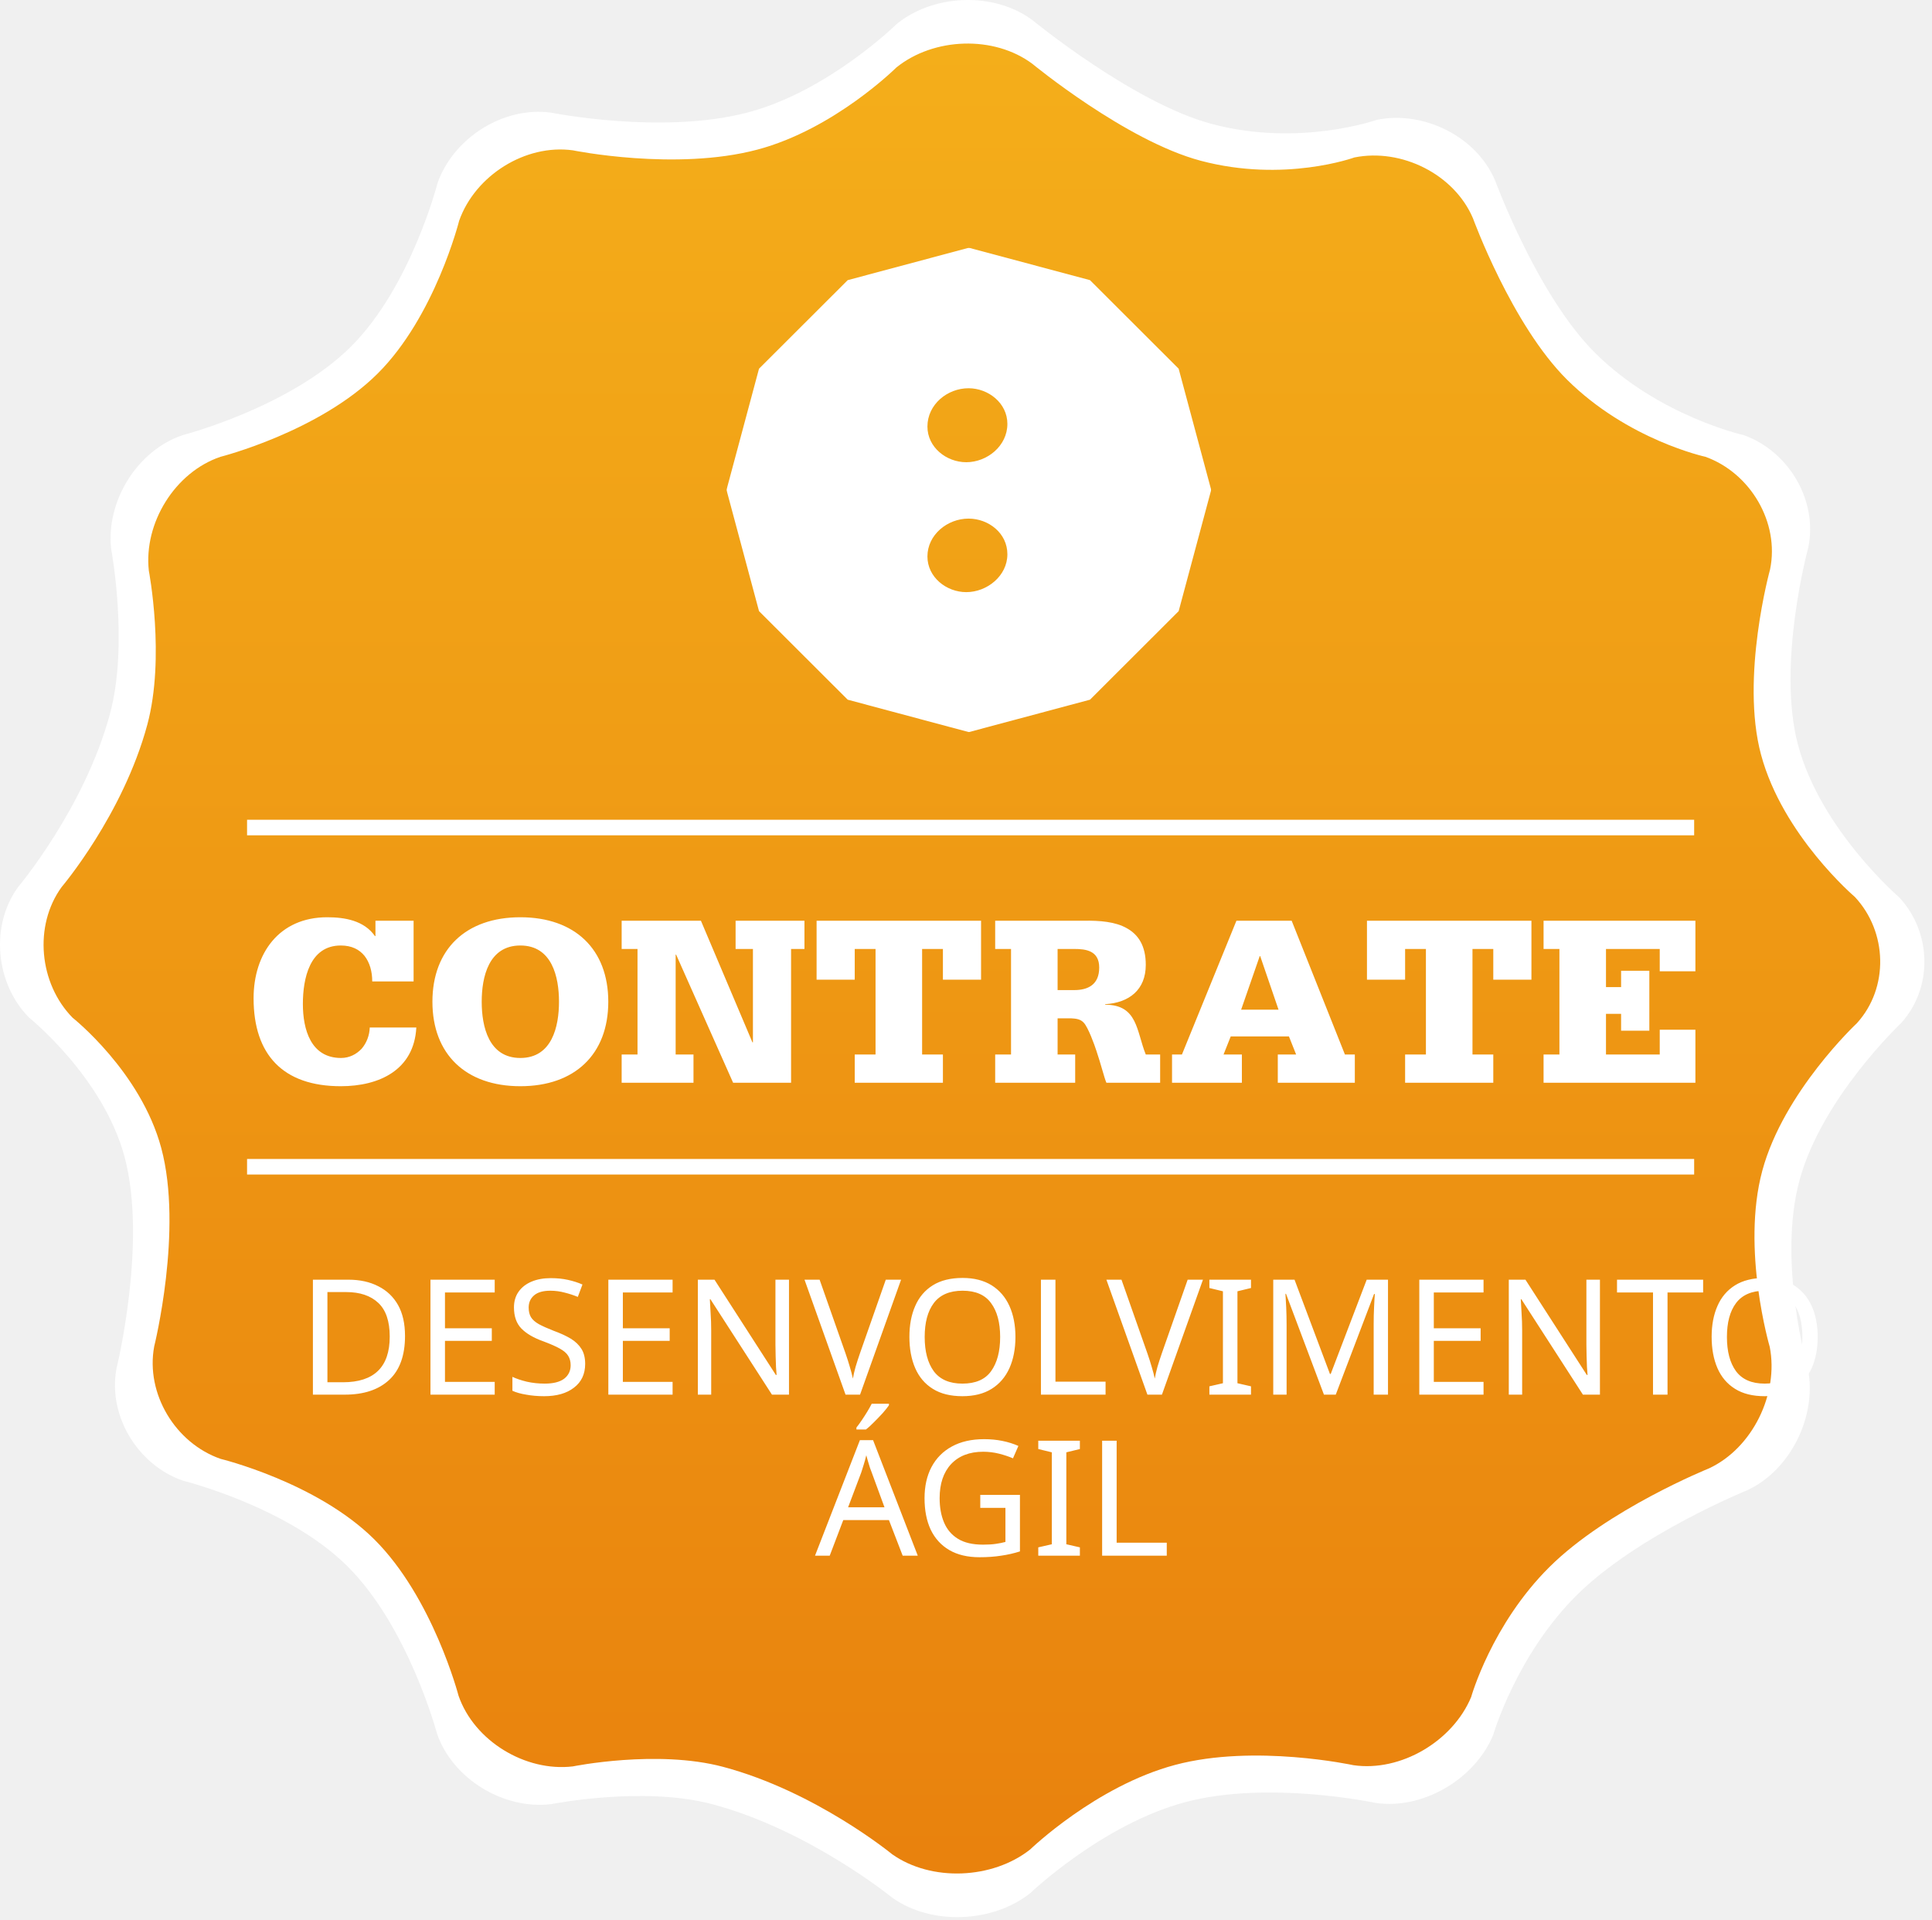
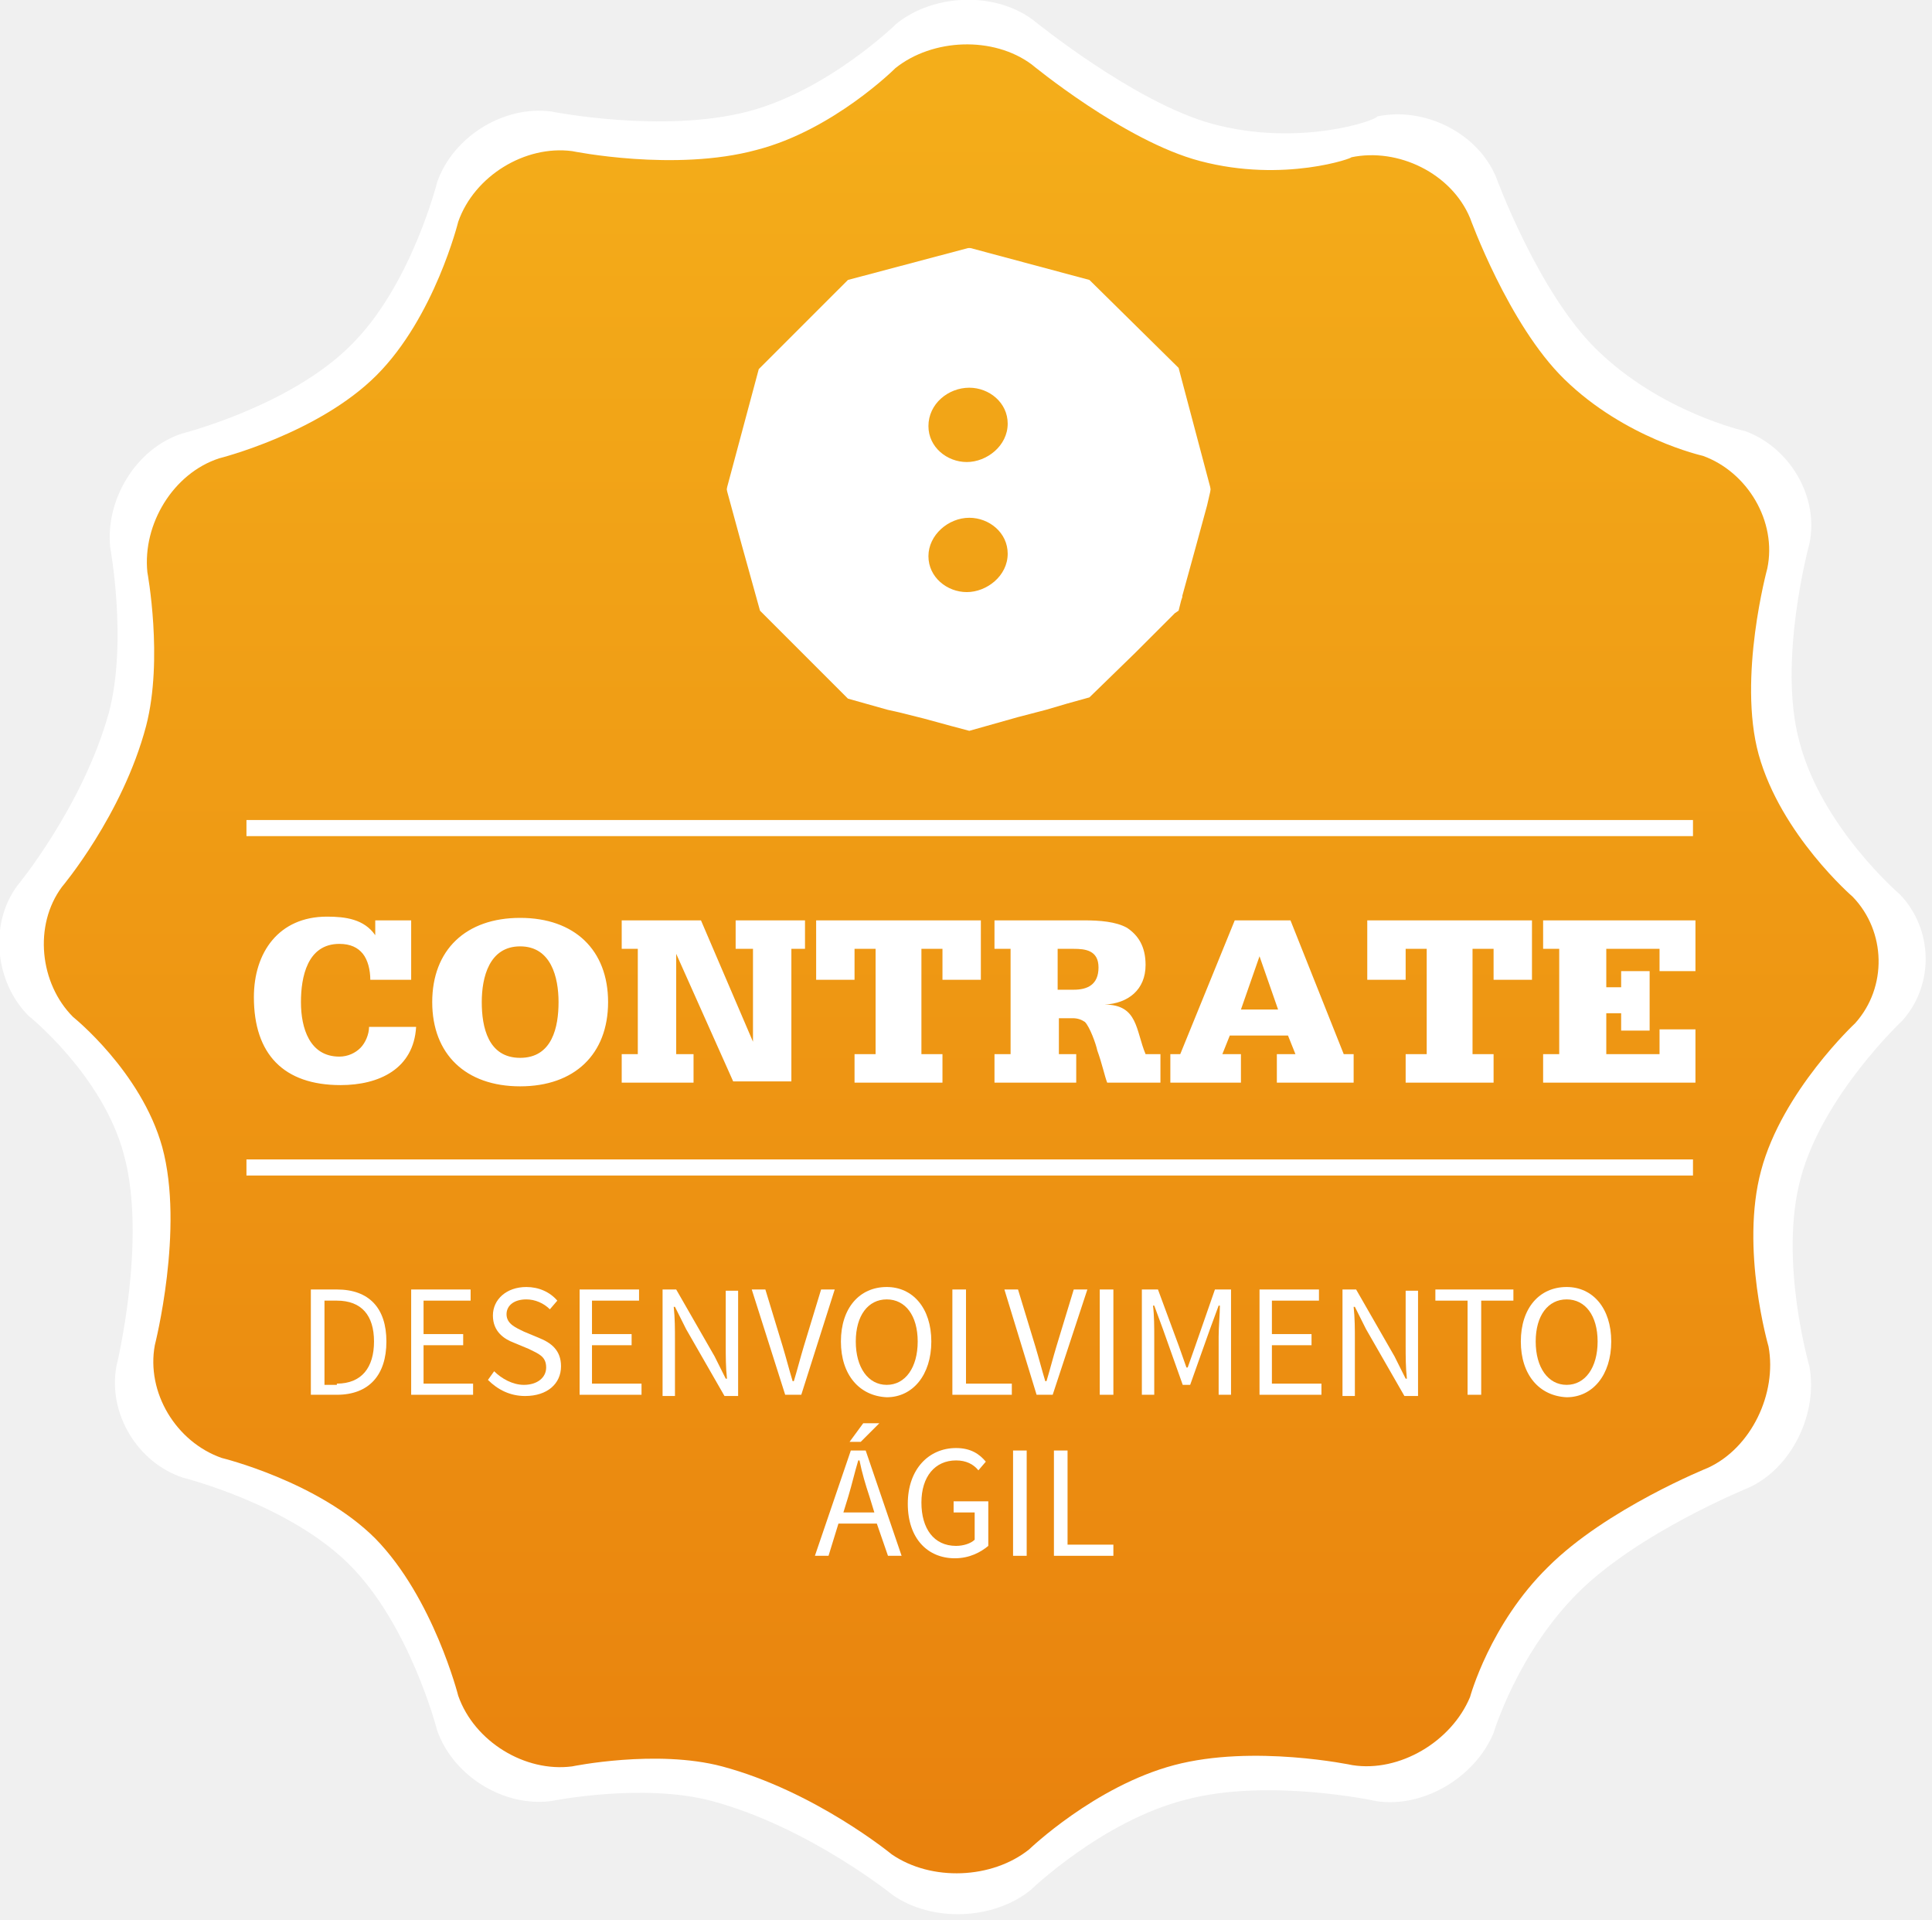
- <svg xmlns="http://www.w3.org/2000/svg" xmlns:xlink="http://www.w3.org/1999/xlink" width="156px" height="155px" viewBox="0 0 156 155" version="1.1">
-   <defs>
-     <linearGradient x1="50%" y1="-16.458%" x2="50%" y2="108.727%" id="linearGradient-1">
-       <stop stop-color="#F6B51C" offset="0%" />
-       <stop stop-color="#E87E0C" offset="100%" />
-     </linearGradient>
-     <polygon id="path-2" points="39.126 39.103 0 39.103 0 1.9434539e-05 39.126 1.9434539e-05" />
-   </defs>
-   <g id="Page-1" stroke="none" stroke-width="1" fill="none" fill-rule="evenodd">
-     <g id="5" transform="translate(-1338, -139)">
-       <g id="pop_up" transform="translate(1338, 139)">
-         <path d="M97.855,10.009 C91.52,8.324 83.379,1.638 83.379,1.638 C80.285,-0.679 75.408,-0.501 72.406,1.935 C72.406,1.935 66.92,7.34 60.417,9.069 C53.515,10.905 44.496,9.094 44.496,9.094 C40.667,8.565 36.618,11.123 35.33,14.778 C35.33,14.778 33.187,23.169 28.316,28.003 C23.372,32.908 14.748,35.13 14.748,35.13 C11.086,36.358 8.547,40.464 8.975,44.307 C8.975,44.307 10.412,51.952 8.876,57.642 C6.821,65.256 1.46,71.613 1.46,71.613 C-0.814,74.735 -0.365,79.405 2.344,82.149 C2.344,82.149 8.322,86.937 10.055,93.383 C11.914,100.3 9.406,110.486 9.406,110.486 C8.696,114.28 11.115,118.278 14.778,119.536 C14.778,119.536 23.189,121.616 28.039,126.429 C33.002,131.353 35.286,139.954 35.286,139.954 C36.542,143.607 40.66,146.11 44.502,145.648 C44.502,145.648 51.935,144.168 57.513,145.652 C65.341,147.734 72.063,153.213 72.063,153.213 C75.219,155.451 80.167,155.235 83.189,152.832 C83.189,152.832 89.013,147.266 95.705,145.486 C102.419,143.701 111.072,145.549 111.072,145.549 C114.896,146.112 119.09,143.629 120.57,140.061 C120.57,140.061 122.424,133.63 127.321,128.77 C132.238,123.892 141.088,120.302 141.088,120.302 C144.594,118.674 146.731,114.295 145.982,110.504 C145.982,110.504 143.505,101.941 145.296,95.307 C147.097,88.635 153.49,82.611 153.49,82.611 C156.098,79.754 155.987,75.245 153.337,72.43 C153.337,72.43 147.027,66.999 145.19,60.169 C143.433,53.637 146.011,44.2 146.011,44.2 C146.796,40.418 144.437,36.423 140.789,35.126 C140.789,35.126 133.941,33.598 128.805,28.501 C124.128,23.859 120.721,14.569 120.721,14.569 C119.214,11.016 114.947,8.903 111.165,9.675 C111.165,9.675 104.925,11.889 97.855,10.009 Z" id="Page-1" fill="#FFFFFF" />
-         <path d="M96.948,12.976 C90.893,11.365 83.362,5.155 83.362,5.155 C80.266,2.84 75.392,3.013 72.374,5.451 C72.374,5.451 67.377,10.425 61.161,12.077 C54.563,13.832 46.25,12.135 46.25,12.135 C42.42,11.611 38.369,14.168 37.075,17.817 C37.075,17.817 35.132,25.556 30.475,30.176 C25.749,34.865 17.804,36.878 17.804,36.878 C14.139,38.113 11.594,42.216 12.017,46.07 C12.017,46.07 13.361,53.069 11.893,58.508 C9.928,65.787 4.975,71.612 4.975,71.612 C2.707,74.735 3.151,79.401 5.861,82.16 C5.861,82.16 11.363,86.511 13.019,92.673 C14.797,99.285 12.45,108.701 12.45,108.701 C11.744,112.505 14.161,116.511 17.818,117.776 C17.818,117.776 25.574,119.661 30.211,124.262 C34.955,128.969 37.025,136.894 37.025,136.894 C38.288,140.549 42.421,143.055 46.254,142.602 C46.254,142.602 53.053,141.219 58.385,142.637 C65.868,144.627 72.036,149.693 72.036,149.693 C75.195,151.927 80.142,151.714 83.183,149.306 C83.183,149.306 88.496,144.18 94.892,142.479 C101.311,140.772 109.279,142.503 109.279,142.503 C113.102,143.061 117.299,140.57 118.788,137.006 C118.788,137.006 120.434,131.145 125.115,126.5 C129.814,121.837 137.992,118.543 137.992,118.543 C141.499,116.911 143.64,112.53 142.9,108.739 C142.9,108.739 140.585,100.853 142.297,94.512 C144.019,88.134 149.932,82.606 149.932,82.606 C152.534,79.748 152.411,75.227 149.767,72.405 C149.767,72.405 143.951,67.452 142.195,60.924 C140.516,54.68 142.925,45.968 142.925,45.968 C143.706,42.183 141.338,38.18 137.702,36.876 C137.702,36.876 131.443,35.525 126.533,30.653 C122.062,26.215 118.935,17.622 118.935,17.622 C117.423,14.067 113.164,11.947 109.362,12.711 C109.362,12.711 103.706,14.773 96.948,12.976 Z" id="Page-1" fill="url(#linearGradient-1)" />
-         <g id="Group-3" transform="translate(19, 20)">
-           <g id="Page-1" transform="translate(39.66667, 0)">
-             <mask id="mask-3" fill="white">
-               <use xlink:href="#path-2" />
-             </mask>
-             <g id="Clip-2" />
-             <path d="M19.356,17.315 C17.751,17.315 16.219,16.113 16.219,14.438 C16.219,12.654 17.824,11.343 19.538,11.343 C21.143,11.343 22.675,12.545 22.675,14.22 C22.675,16.004 21.034,17.315 19.356,17.315 L19.356,17.315 Z M19.356,27.803 C17.751,27.803 16.219,26.6 16.219,24.925 C16.219,23.178 17.824,21.867 19.538,21.867 C21.143,21.867 22.675,23.032 22.675,24.744 C22.675,26.491 21.034,27.803 19.356,27.803 L19.356,27.803 Z M39.126,19.53 L36.504,9.765 L29.344,2.616 L19.563,1.9434539e-05 L9.782,2.616 L2.62,9.765 L-1.946677e-05,19.53 L0.006,19.551 L-1.946677e-05,19.572 L1.17,23.932 L1.648,25.715 L2.621,29.339 L3.525,30.24 L3.894,30.609 L6.943,33.653 L9.781,36.486 L13.006,37.349 L13.863,37.578 L15.853,38.111 L15.864,38.114 L18.092,38.71 L18.105,38.713 L19.563,39.103 L23.509,38.048 L23.538,38.04 L25.826,37.428 L25.865,37.418 L27.574,36.96 L27.575,36.96 L29.345,36.486 L32.999,32.838 L33.329,32.51 L34.347,31.492 L34.349,31.491 L35.912,29.929 L36.255,29.587 L36.505,29.339 L36.71,28.572 L36.786,28.292 L36.816,28.177 L36.817,28.175 L37.884,24.199 L38.775,20.88 L39.126,19.572 L39.12,19.551 L39.126,19.53 Z" id="Fill-1" fill="#FFFFFF" mask="url(#mask-3)" />
-           </g>
-           <path d="M14.396,54.33 L11.316,54.33 L11.316,55.57 L11.276,55.57 C10.396,54.31 8.836,54.05 7.416,54.05 C3.536,54.05 1.476,56.97 1.476,60.59 C1.476,65.15 3.856,67.69 8.516,67.69 C11.636,67.69 14.436,66.37 14.616,62.95 L10.856,62.95 C10.836,63.59 10.596,64.21 10.196,64.67 C9.776,65.11 9.216,65.41 8.536,65.41 C6.096,65.41 5.456,63.11 5.456,61.05 C5.456,59.01 5.996,56.33 8.516,56.33 C9.396,56.33 10.016,56.65 10.436,57.17 C10.856,57.71 11.056,58.43 11.056,59.23 L14.396,59.23 L14.396,54.33 Z M23.016,65.41 C20.456,65.41 19.896,62.87 19.896,60.87 C19.896,58.87 20.456,56.33 23.016,56.33 C25.576,56.33 26.136,58.87 26.136,60.87 C26.136,62.87 25.576,65.41 23.016,65.41 L23.016,65.41 Z M23.016,67.69 C27.416,67.69 30.116,65.11 30.116,60.87 C30.116,56.63 27.416,54.05 23.016,54.05 C18.616,54.05 15.916,56.63 15.916,60.87 C15.916,65.11 18.616,67.69 23.016,67.69 L23.016,67.69 Z M31.196,67.41 L36.996,67.41 L36.996,65.13 L35.556,65.13 L35.556,57.07 L35.596,57.07 L40.196,67.41 L44.876,67.41 L44.876,56.61 L45.956,56.61 L45.956,54.33 L40.396,54.33 L40.396,56.61 L41.796,56.61 L41.796,64.15 L41.756,64.15 L37.596,54.33 L31.196,54.33 L31.196,56.61 L32.476,56.61 L32.476,65.13 L31.196,65.13 L31.196,67.41 Z M46.936,54.33 L46.936,59.09 L50.016,59.09 L50.016,56.61 L51.696,56.61 L51.696,65.13 L50.016,65.13 L50.016,67.41 L57.136,67.41 L57.136,65.13 L55.456,65.13 L55.456,56.61 L57.136,56.61 L57.136,59.09 L60.216,59.09 L60.216,54.33 L46.936,54.33 Z M61.356,67.41 L67.816,67.41 L67.816,65.13 L66.396,65.13 L66.396,62.21 L67.496,62.21 C67.876,62.23 68.236,62.27 68.496,62.55 C68.856,62.91 69.376,64.35 69.536,64.85 C69.896,65.91 70.156,66.99 70.336,67.41 L74.676,67.41 L74.676,65.13 L73.516,65.13 C72.756,63.25 72.876,61.11 70.236,61.11 L70.236,61.07 C72.176,60.95 73.516,59.91 73.516,57.89 C73.516,56.35 72.916,55.45 71.976,54.93 C71.056,54.41 69.816,54.31 68.516,54.33 L61.356,54.33 L61.356,56.61 L62.636,56.61 L62.636,65.13 L61.356,65.13 L61.356,67.41 Z M66.396,56.61 L67.736,56.61 C68.656,56.61 69.756,56.73 69.756,58.11 C69.756,59.49 68.856,59.93 67.736,59.93 L66.396,59.93 L66.396,56.61 Z M75.636,67.41 L81.276,67.41 L81.276,65.13 L79.796,65.13 L80.376,63.67 L85.076,63.67 L85.656,65.13 L84.176,65.13 L84.176,67.41 L90.396,67.41 L90.396,65.13 L89.596,65.13 L85.296,54.33 L80.836,54.33 L76.436,65.13 L75.636,65.13 L75.636,67.41 Z M82.716,57.19 L82.756,57.19 L84.236,61.51 L81.216,61.51 L82.716,57.19 Z M91.376,54.33 L91.376,59.09 L94.456,59.09 L94.456,56.61 L96.136,56.61 L96.136,65.13 L94.456,65.13 L94.456,67.41 L101.576,67.41 L101.576,65.13 L99.896,65.13 L99.896,56.61 L101.576,56.61 L101.576,59.09 L104.656,59.09 L104.656,54.33 L91.376,54.33 Z M105.636,67.41 L117.896,67.41 L117.896,63.13 L115.016,63.13 L115.016,65.13 L110.676,65.13 L110.676,61.85 L111.896,61.85 L111.896,63.21 L114.176,63.21 L114.176,58.37 L111.896,58.37 L111.896,59.69 L110.676,59.69 L110.676,56.61 L115.016,56.61 L115.016,58.41 L117.896,58.41 L117.896,54.33 L105.636,54.33 L105.636,56.61 L106.916,56.61 L106.916,65.13 L105.636,65.13 L105.636,67.41 Z" id="CONTRATE" fill="#FFFFFF" />
-           <rect id="Rectangle-8" fill="#FFFFFF" x="0.949" y="46.179" width="116.846" height="1.256" />
-           <rect id="Rectangle-8" fill="#FFFFFF" x="0.949" y="73.564" width="116.846" height="1.256" />
-           <text id="Desenvolvimento" font-family="SourceSansPro-Regular, Source Sans Pro" font-size="13" font-weight="normal" line-spacing="13" fill="#FFFFFF">
-             <tspan x="5" y="92.59">DESENVOLVIMENTO</tspan>
-             <tspan x="46.808" y="105.59">ÁGIL</tspan>
-           </text>
+ <svg xmlns="http://www.w3.org/2000/svg" version="1.1" id="Layer_1" x="0px" y="0px" viewBox="0 0 156 155" enable-background="new 0 0 156 155" xml:space="preserve">
+   <g id="_x35_" transform="translate(-1338, -139)">
+     <g id="pop_up" transform="translate(1338, 139)">
+       <path id="Page-1" fill="#FFFFFF" d="M97.9,10c-6.3-1.7-14.5-8.4-14.5-8.4c-3.1-2.3-8-2.1-11,0.3c0,0-5.5,5.4-12,7.1    c-6.9,1.8-15.9,0-15.9,0c-3.8-0.5-7.9,2-9.2,5.7c0,0-2.1,8.4-7,13.2c-4.9,4.9-13.6,7.1-13.6,7.1c-3.7,1.2-6.2,5.3-5.8,9.2    c0,0,1.4,7.6-0.1,13.3c-2.1,7.6-7.4,14-7.4,14c-2.3,3.1-1.8,7.8,0.9,10.5c0,0,6,4.8,7.7,11.2c1.9,6.9-0.6,17.1-0.6,17.1    c-0.7,3.8,1.7,7.8,5.4,9c0,0,8.4,2.1,13.3,6.9c5,4.9,7.2,13.5,7.2,13.5c1.3,3.7,5.4,6.2,9.2,5.7c0,0,7.4-1.5,13,0    c7.8,2.1,14.6,7.6,14.6,7.6c3.2,2.2,8.1,2,11.1-0.4c0,0,5.8-5.6,12.5-7.3c6.7-1.8,15.4,0.1,15.4,0.1c3.8,0.6,8-1.9,9.5-5.5    c0,0,1.9-6.4,6.8-11.3c4.9-4.9,13.8-8.5,13.8-8.5c3.5-1.6,5.6-6,4.9-9.8c0,0-2.5-8.6-0.7-15.2c1.8-6.7,8.2-12.7,8.2-12.7    c2.6-2.9,2.5-7.4-0.2-10.2c0,0-6.3-5.4-8.1-12.3c-1.8-6.5,0.8-16,0.8-16c0.8-3.8-1.6-7.8-5.2-9.1c0,0-6.8-1.5-12-6.6    c-4.7-4.6-8.1-13.9-8.1-13.9c-1.5-3.6-5.8-5.7-9.6-4.9C111.2,9.7,104.9,11.9,97.9,10z" />
+       <linearGradient id="Page-1_3_" gradientUnits="userSpaceOnUse" x1="-132.596" y1="430.956" x2="-132.596" y2="429.704" gradientTransform="matrix(148.3002 0 0 -147.7311 19741.752 63644.867)">
+         <stop offset="0" style="stop-color:#F6B51C" />
+         <stop offset="1" style="stop-color:#E87E0C" />
+       </linearGradient>
+       <path id="Page-1_1_" fill="url(#Page-1_3_)" d="M96.9,13c-6.1-1.6-13.6-7.8-13.6-7.8c-3.1-2.3-8-2.1-11,0.3c0,0-5,5-11.2,6.6    c-6.6,1.8-14.9,0.1-14.9,0.1c-3.8-0.5-7.9,2-9.2,5.7c0,0-1.9,7.7-6.6,12.4c-4.7,4.7-12.7,6.7-12.7,6.7c-3.7,1.2-6.2,5.3-5.8,9.2    c0,0,1.3,7-0.1,12.4C9.9,65.8,5,71.6,5,71.6c-2.3,3.1-1.8,7.8,0.9,10.5c0,0,5.5,4.4,7.2,10.5c1.8,6.6-0.6,16-0.6,16    c-0.7,3.8,1.7,7.8,5.4,9.1c0,0,7.8,1.9,12.4,6.5C35,129,37,136.9,37,136.9c1.3,3.7,5.4,6.2,9.2,5.7c0,0,6.8-1.4,12.1,0    c7.5,2,13.7,7.1,13.7,7.1c3.2,2.2,8.1,2,11.1-0.4c0,0,5.3-5.1,11.7-6.8c6.4-1.7,14.4,0,14.4,0c3.8,0.6,8-1.9,9.5-5.5    c0,0,1.6-5.9,6.3-10.5c4.7-4.7,12.9-8,12.9-8c3.5-1.6,5.6-6,4.9-9.8c0,0-2.3-7.9-0.6-14.2c1.7-6.4,7.6-11.9,7.6-11.9    c2.6-2.9,2.5-7.4-0.2-10.2c0,0-5.8-5-7.6-11.5c-1.7-6.2,0.7-15,0.7-15c0.8-3.8-1.6-7.8-5.2-9.1c0,0-6.3-1.4-11.2-6.2    c-4.5-4.4-7.6-13-7.6-13c-1.5-3.6-5.8-5.7-9.6-4.9C109.4,12.7,103.7,14.8,96.9,13z" />
+       <g id="Group-3" transform="translate(19, 20)">
+         <g id="Page-1_2_" transform="translate(39.66667, 0)">
+           <g id="Clip-2">
+ 				</g>
+           <defs>
+             <filter id="Adobe_OpacityMaskFilter" filterUnits="userSpaceOnUse" x="0" y="0" width="39.1" height="39.1">
+               <feColorMatrix type="matrix" values="1 0 0 0 0  0 1 0 0 0  0 0 1 0 0  0 0 0 1 0" />
+             </filter>
+           </defs>
+           <mask maskUnits="userSpaceOnUse" x="0" y="0" width="39.1" height="39.1" id="mask-3">
+             <g filter="url(#Adobe_OpacityMaskFilter)">
+               <polygon id="path-2" fill="#FFFFFF" points="39.1,39.1 0,39.1 0,0 39.1,0       " />
+             </g>
+           </mask>
+           <path id="Fill-1" mask="url(#mask-3)" fill="#FFFFFF" d="M19.4,17.3c-1.6,0-3.1-1.2-3.1-2.9c0-1.8,1.6-3.1,3.3-3.1      c1.6,0,3.1,1.2,3.1,2.9C22.7,16,21,17.3,19.4,17.3L19.4,17.3z M19.4,27.8c-1.6,0-3.1-1.2-3.1-2.9c0-1.7,1.6-3.1,3.3-3.1      c1.6,0,3.1,1.2,3.1,2.9C22.7,26.5,21,27.8,19.4,27.8L19.4,27.8z M39.1,19.5l-2.6-9.8l-7.2-7.1L19.6,0L9.8,2.6L2.6,9.8L0,19.5      l0,0l0,0l1.2,4.4l0.5,1.8l1,3.6l0.9,0.9l0.4,0.4l3,3l2.8,2.8l3.2,0.9l0.9,0.2l2,0.5l0,0l2.2,0.6l0,0l1.5,0.4l3.9-1.1l0,0      l2.3-0.6l0,0l1.7-0.5l0,0l1.8-0.5l3.7-3.6l0.3-0.3l1-1l0,0l1.6-1.6l0.3-0.3l0.3-0.2l0.2-0.8l0.1-0.3l0-0.1l0,0l1.1-4l0.9-3.3      L39.1,19.5L39.1,19.5L39.1,19.5z" />
+         </g>
+         <path id="CONTRATE" fill="#FFFFFF" d="M14.4,54.3h-3.1v1.2h0c-0.9-1.3-2.4-1.5-3.9-1.5c-3.9,0-5.9,2.9-5.9,6.5     c0,4.6,2.4,7.1,7,7.1c3.1,0,5.9-1.3,6.1-4.7h-3.8c0,0.6-0.3,1.3-0.7,1.7c-0.4,0.4-1,0.7-1.7,0.7c-2.4,0-3.1-2.3-3.1-4.4     c0-2,0.5-4.7,3.1-4.7c0.9,0,1.5,0.3,1.9,0.8c0.4,0.5,0.6,1.3,0.6,2.1h3.3V54.3z M23,65.4c-2.6,0-3.1-2.5-3.1-4.5s0.6-4.5,3.1-4.5     s3.1,2.5,3.1,4.5S25.6,65.4,23,65.4L23,65.4z M23,67.7c4.4,0,7.1-2.6,7.1-6.8c0-4.2-2.7-6.8-7.1-6.8s-7.1,2.6-7.1,6.8     C15.9,65.1,18.6,67.7,23,67.7L23,67.7z M31.2,67.4H37v-2.3h-1.4v-8.1h0l4.6,10.3h4.7V56.6H46v-2.3h-5.6v2.3h1.4v7.5h0l-4.2-9.8     h-6.4v2.3h1.3v8.5h-1.3V67.4z M46.9,54.3v4.8H50v-2.5h1.7v8.5H50v2.3h7.1v-2.3h-1.7v-8.5h1.7v2.5h3.1v-4.8H46.9z M61.4,67.4h6.5     v-2.3h-1.4v-2.9h1.1c0.4,0,0.7,0.1,1,0.3c0.4,0.4,0.9,1.8,1,2.3c0.4,1.1,0.6,2.1,0.8,2.6h4.3v-2.3h-1.2c-0.8-1.9-0.6-4-3.3-4v0     c1.9-0.1,3.3-1.2,3.3-3.2c0-1.5-0.6-2.4-1.5-3c-0.9-0.5-2.2-0.6-3.5-0.6h-7.2v2.3h1.3v8.5h-1.3V67.4z M66.4,56.6h1.3     c0.9,0,2,0.1,2,1.5s-0.9,1.8-2,1.8h-1.3V56.6z M75.6,67.4h5.6v-2.3h-1.5l0.6-1.5h4.7l0.6,1.5h-1.5v2.3h6.2v-2.3h-0.8l-4.3-10.8     h-4.5l-4.4,10.8h-0.8V67.4z M82.7,57.2L82.7,57.2l1.5,4.3h-3L82.7,57.2z M91.4,54.3v4.8h3.1v-2.5h1.7v8.5h-1.7v2.3h7.1v-2.3h-1.7     v-8.5h1.7v2.5h3.1v-4.8H91.4z M105.6,67.4h12.3v-4.3H115v2h-4.3v-3.3h1.2v1.4h2.3v-4.8h-2.3v1.3h-1.2v-3.1h4.3v1.8h2.9v-4.1     h-12.3v2.3h1.3v8.5h-1.3V67.4z" />
+         <rect id="Rectangle-8" x="0.9" y="46.2" fill="#FFFFFF" width="116.8" height="1.3" />
+         <rect id="Rectangle-8_1_" x="0.9" y="73.6" fill="#FFFFFF" width="116.8" height="1.3" />
+         <g enable-background="new    ">
+           <path fill="#FFFFFF" d="M6.1,84.1h2.1c2.6,0,4,1.5,4,4.2c0,2.7-1.4,4.3-4,4.3H6.1V84.1z M8.2,91.7c2,0,3-1.3,3-3.4      c0-2.1-1-3.3-3-3.3h-1v6.8H8.2z" />
+           <path fill="#FFFFFF" d="M14.1,84.1H19V85h-3.8v2.7h3.2v0.9h-3.2v3.1h4v0.9h-5V84.1z" />
+           <path fill="#FFFFFF" d="M20.9,90.7c0.6,0.6,1.5,1.1,2.4,1.1c1.1,0,1.8-0.6,1.8-1.4c0-0.9-0.6-1.1-1.4-1.5l-1.2-0.5      c-0.8-0.3-1.7-0.9-1.7-2.2c0-1.3,1.1-2.3,2.7-2.3c1,0,1.9,0.4,2.5,1.1l-0.6,0.7c-0.5-0.5-1.2-0.8-1.9-0.8c-1,0-1.6,0.5-1.6,1.2      c0,0.8,0.8,1.1,1.4,1.4l1.2,0.5c1,0.4,1.8,1,1.8,2.3c0,1.4-1.1,2.4-2.9,2.4c-1.2,0-2.2-0.5-3-1.3L20.9,90.7z" />
+           <path fill="#FFFFFF" d="M27.7,84.1h4.9V85h-3.8v2.7h3.2v0.9h-3.2v3.1h4v0.9h-5V84.1z" />
+           <path fill="#FFFFFF" d="M34.5,84.1h1.1l3.1,5.4l0.9,1.8h0.1c-0.1-0.9-0.1-1.8-0.1-2.7v-4.4h1v8.5h-1.1l-3.1-5.4l-0.9-1.8h-0.1      c0.1,0.9,0.1,1.8,0.1,2.7v4.5h-1V84.1z" />
+           <path fill="#FFFFFF" d="M41.7,84.1h1.1l1.4,4.6c0.3,1,0.5,1.8,0.8,2.8h0.1c0.3-1,0.5-1.8,0.8-2.8l1.4-4.6h1.1l-2.7,8.5h-1.3      L41.7,84.1z" />
+           <path fill="#FFFFFF" d="M48.9,88.3c0-2.7,1.5-4.4,3.7-4.4c2.1,0,3.6,1.7,3.6,4.4c0,2.7-1.5,4.5-3.6,4.5      C50.4,92.7,48.9,91,48.9,88.3z M55.1,88.3c0-2.1-1-3.4-2.5-3.4c-1.5,0-2.5,1.3-2.5,3.4c0,2.1,1,3.5,2.5,3.5      C54.1,91.8,55.1,90.4,55.1,88.3z" />
+           <path fill="#FFFFFF" d="M57.9,84.1H59v7.6h3.7v0.9h-4.8V84.1z" />
+           <path fill="#FFFFFF" d="M62.1,84.1h1.1l1.4,4.6c0.3,1,0.5,1.8,0.8,2.8h0.1c0.3-1,0.5-1.8,0.8-2.8l1.4-4.6h1.1L66,92.6h-1.3      L62.1,84.1z" />
+           <path fill="#FFFFFF" d="M69.8,84.1h1.1v8.5h-1.1V84.1z" />
+           <path fill="#FFFFFF" d="M73.2,84.1h1.3l1.7,4.6l0.6,1.7h0.1l0.6-1.7l1.6-4.6h1.3v8.5h-1v-4.7c0-0.8,0.1-1.8,0.1-2.5h-0.1      l-0.7,1.9l-1.6,4.5h-0.6l-1.6-4.5l-0.7-1.9h-0.1c0.1,0.8,0.1,1.8,0.1,2.5v4.7h-1V84.1z" />
+           <path fill="#FFFFFF" d="M82.6,84.1h4.9V85h-3.8v2.7h3.2v0.9h-3.2v3.1h4v0.9h-5V84.1z" />
+           <path fill="#FFFFFF" d="M89.4,84.1h1.1l3.1,5.4l0.9,1.8h0.1c-0.1-0.9-0.1-1.8-0.1-2.7v-4.4h1v8.5h-1.1l-3.1-5.4l-0.9-1.8h-0.1      c0.1,0.9,0.1,1.8,0.1,2.7v4.5h-1V84.1z" />
+           <path fill="#FFFFFF" d="M99.5,85h-2.6v-0.9h6.3V85h-2.6v7.6h-1.1V85z" />
+           <path fill="#FFFFFF" d="M103.8,88.3c0-2.7,1.5-4.4,3.7-4.4c2.1,0,3.6,1.7,3.6,4.4c0,2.7-1.5,4.5-3.6,4.5      C105.3,92.7,103.8,91,103.8,88.3z M110,88.3c0-2.1-1-3.4-2.5-3.4c-1.5,0-2.5,1.3-2.5,3.4c0,2.1,1,3.5,2.5,3.5      C109,91.8,110,90.4,110,88.3z" />
+         </g>
+         <text transform="matrix(1 0 0 1 111.742 92.5898)" fill="#FFFFFF" font-family="'SourceSansPro-Regular'" font-size="13"> </text>
+         <g enable-background="new    ">
+           <path fill="#FFFFFF" d="M51.8,103h-3.1l-0.8,2.6h-1.1l2.9-8.5h1.2l2.9,8.5h-1.1L51.8,103z M51.6,102.1l-0.4-1.3      c-0.3-0.9-0.6-1.9-0.8-2.9h-0.1c-0.3,1-0.5,1.9-0.8,2.9l-0.4,1.3H51.6z M50.5,96.4h-0.9l1.1-1.5H52L50.5,96.4z" />
+           <path fill="#FFFFFF" d="M58.2,96.9c1.2,0,1.9,0.5,2.4,1.1l-0.6,0.7c-0.4-0.5-1-0.8-1.8-0.8c-1.7,0-2.8,1.3-2.8,3.4      c0,2.1,1,3.5,2.8,3.5c0.6,0,1.2-0.2,1.5-0.5v-2.2H58v-0.9h2.8v3.6c-0.6,0.5-1.5,1-2.7,1c-2.2,0-3.8-1.6-3.8-4.4      C54.3,98.6,56,96.9,58.2,96.9z" />
+           <path fill="#FFFFFF" d="M62.8,97.1h1.1v8.5h-1.1V97.1z" />
+           <path fill="#FFFFFF" d="M66.1,97.1h1.1v7.6h3.7v0.9h-4.8V97.1z" />
        </g>
      </g>
    </g>
  </g>
</svg>
